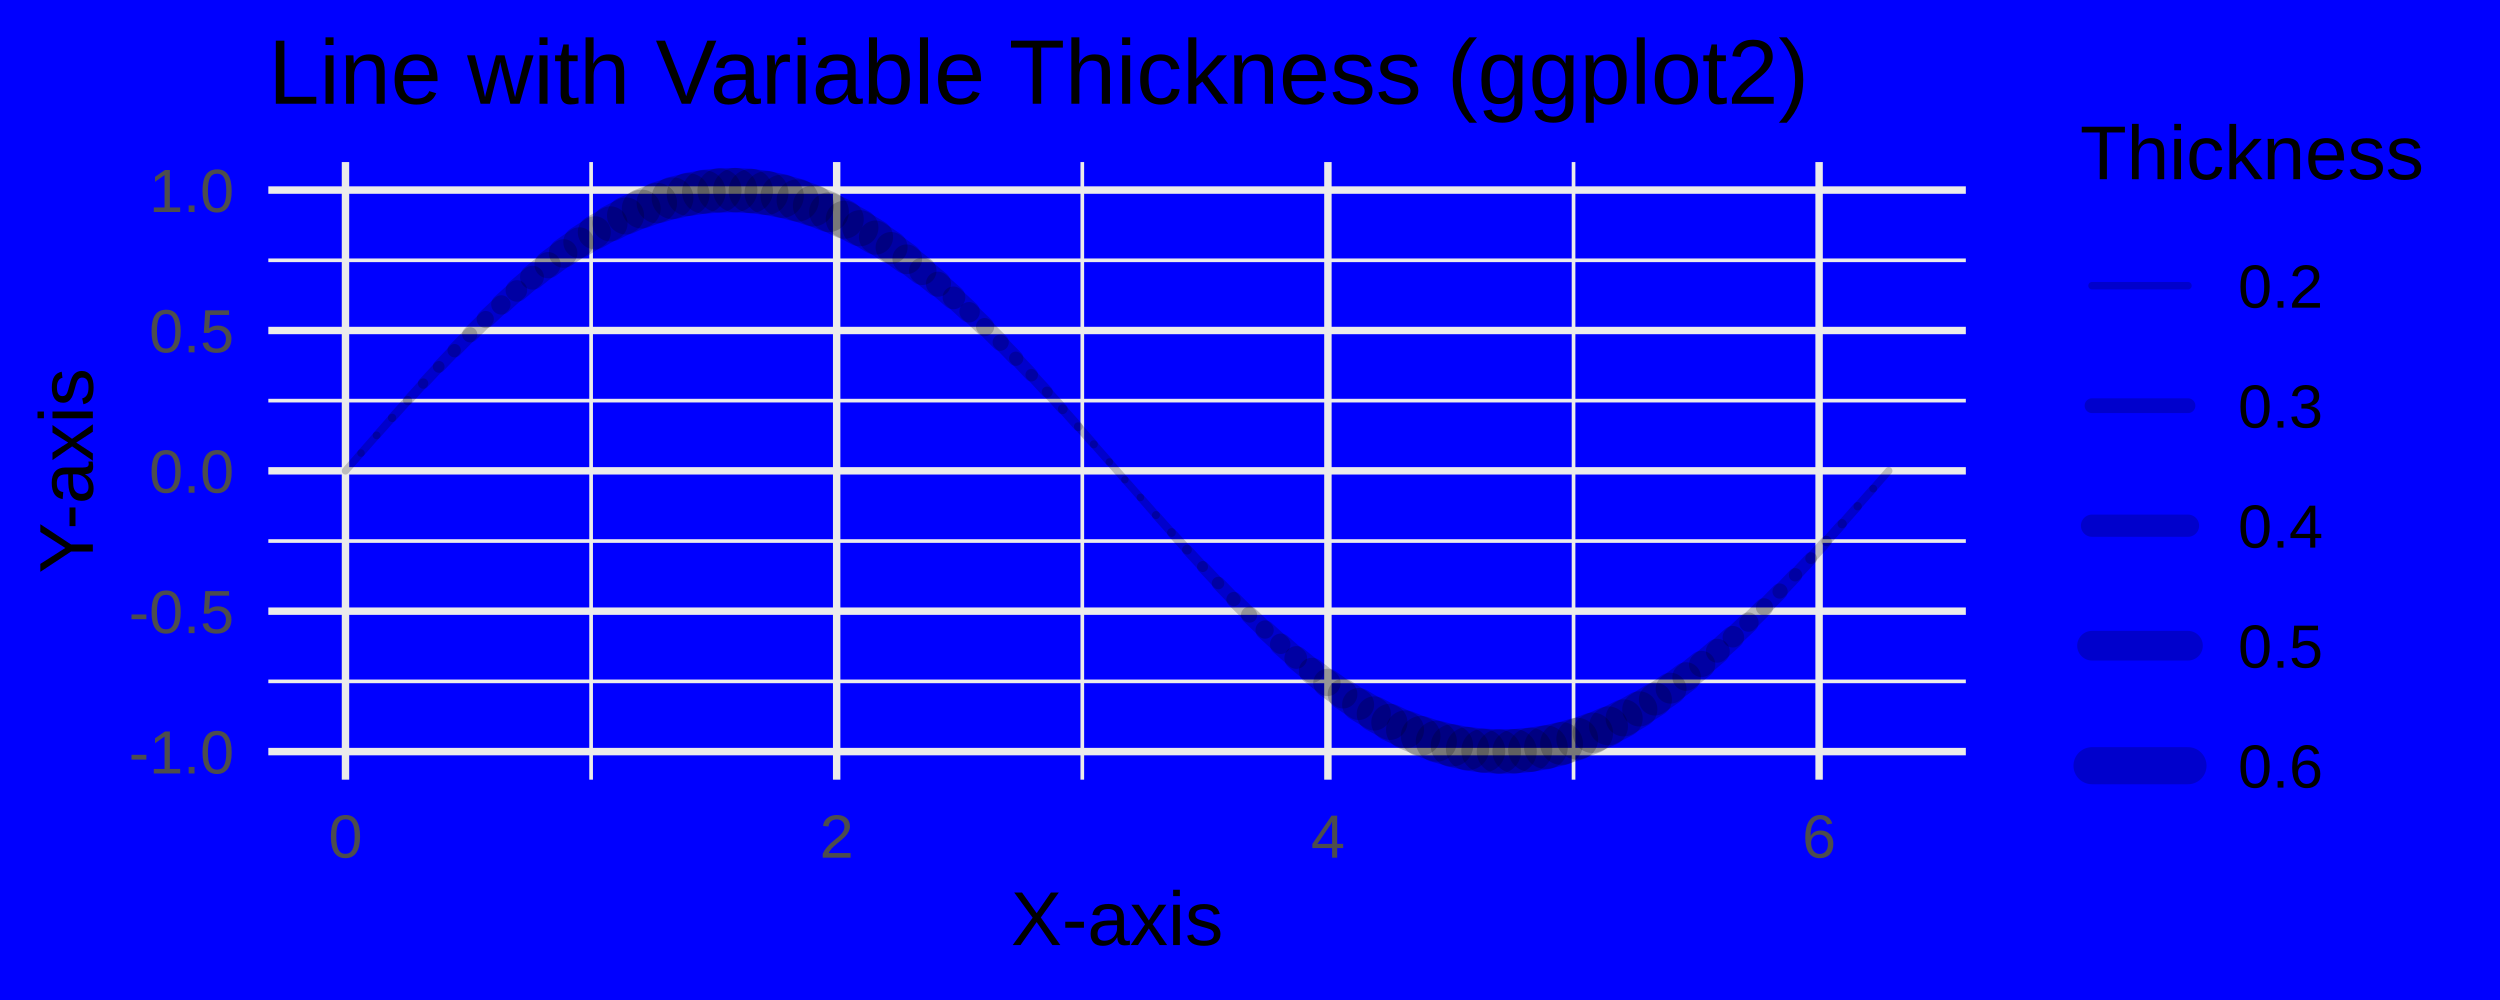
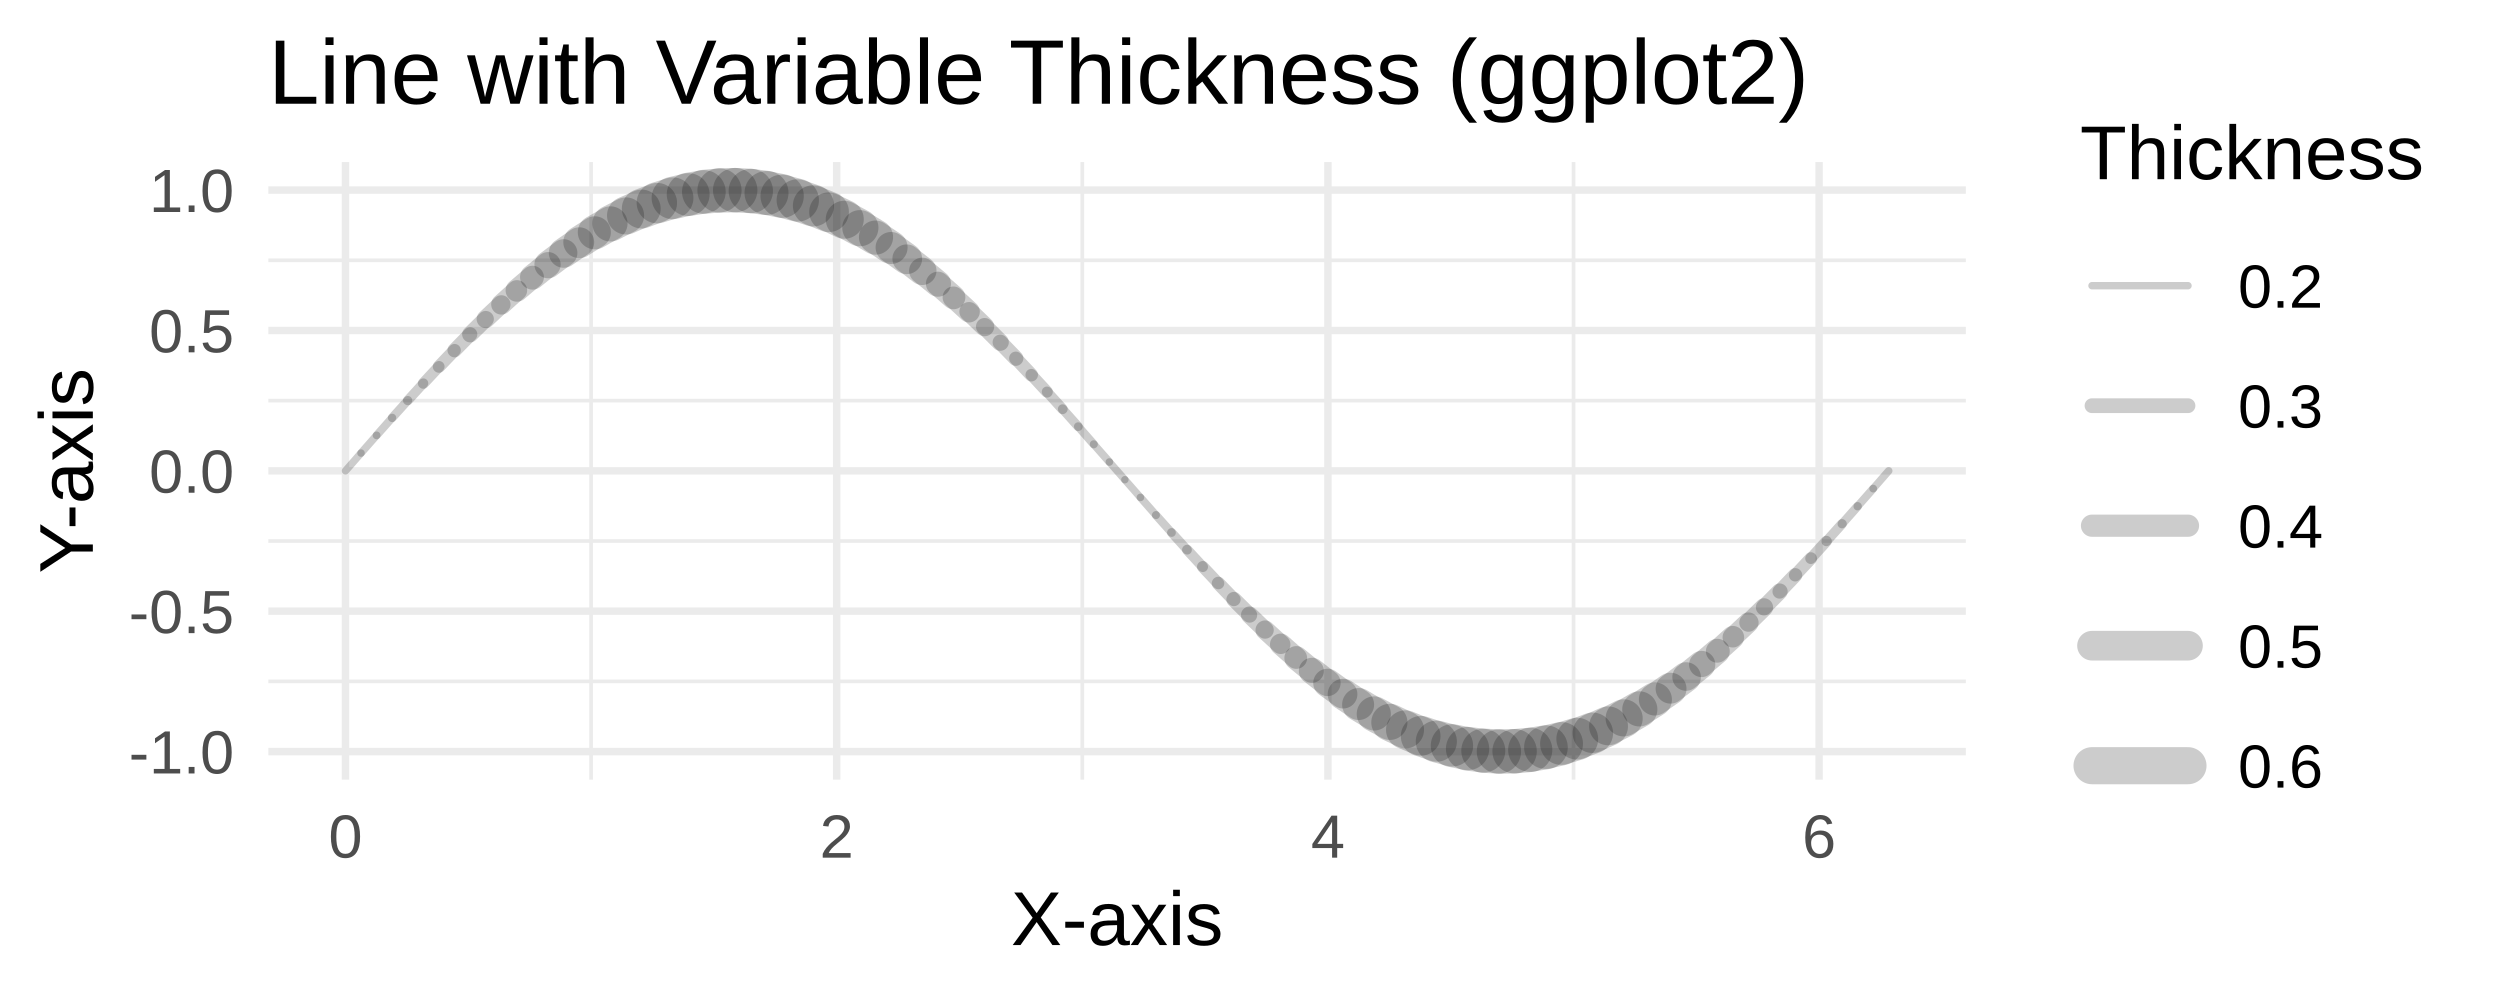
<svg xmlns="http://www.w3.org/2000/svg" class="svglite" width="360.00pt" height="144.00pt" viewBox="0 0 360.00 144.00">
  <defs>
    <style type="text/css">
    .svglite line, .svglite polyline, .svglite polygon, .svglite path, .svglite rect, .svglite circle {
      fill: none;
      stroke: #000000;
      stroke-linecap: round;
      stroke-linejoin: round;
      stroke-miterlimit: 10.00;
    }
    .svglite text {
      white-space: pre;
    }
  </style>
  </defs>
-   <rect width="100%" height="100%" style="stroke: none; fill: #0000FF;" />
+   <rect width="100%" height="100%" style="stroke: none; fill: #FFFFFF;" />
  <defs>
    <clipPath id="cpMC4wMHwzNjAuMDB8MC4wMHwxNDQuMDA=">
      <rect x="0.00" y="0.00" width="360.00" height="144.00" />
    </clipPath>
  </defs>
  <g clip-path="url(#cpMC4wMHwzNjAuMDB8MC4wMHwxNDQuMDA=)">
-     <rect x="0" y="0.00" width="360.00" height="144.00" style="stroke-width: 1.07; stroke: none; fill: #0000FF;" />
+     <rect x="0" y="0.00" width="360.00" height="144.00" style="stroke-width: 1.07; stroke: none; fill: #FFFFFF;" />
  </g>
  <defs>
    <clipPath id="cpMzguNjR8MjgzLjA4fDIzLjM0fDExMi4yNw==">
      <rect x="38.64" y="23.34" width="244.44" height="88.93" />
    </clipPath>
  </defs>
  <g clip-path="url(#cpMzguNjR8MjgzLjA4fDIzLjM0fDExMi4yNw==)">
-     <rect x="38.64" y="23.34" width="244.44" height="88.93" style="stroke-width: 1.07; stroke: none; fill: #0000FF;" />
+     <rect x="38.64" y="23.34" width="244.44" height="88.93" style="stroke-width: 1.07; stroke: none; fill: #FFFFFF;" />
    <polyline points="38.64,98.12 283.08,98.12 " style="stroke-width: 0.53; stroke: #EBEBEB; stroke-linecap: butt;" />
    <polyline points="38.64,77.91 283.08,77.91 " style="stroke-width: 0.53; stroke: #EBEBEB; stroke-linecap: butt;" />
    <polyline points="38.64,57.69 283.08,57.69 " style="stroke-width: 0.53; stroke: #EBEBEB; stroke-linecap: butt;" />
    <polyline points="38.64,37.48 283.08,37.48 " style="stroke-width: 0.53; stroke: #EBEBEB; stroke-linecap: butt;" />
    <polyline points="85.12,112.27 85.12,23.34 " style="stroke-width: 0.53; stroke: #EBEBEB; stroke-linecap: butt;" />
    <polyline points="155.85,112.27 155.85,23.34 " style="stroke-width: 0.53; stroke: #EBEBEB; stroke-linecap: butt;" />
    <polyline points="226.59,112.27 226.59,23.34 " style="stroke-width: 0.53; stroke: #EBEBEB; stroke-linecap: butt;" />
    <polyline points="38.64,108.23 283.08,108.23 " style="stroke-width: 1.07; stroke: #EBEBEB; stroke-linecap: butt;" />
    <polyline points="38.64,88.01 283.08,88.01 " style="stroke-width: 1.07; stroke: #EBEBEB; stroke-linecap: butt;" />
    <polyline points="38.64,67.80 283.08,67.80 " style="stroke-width: 1.07; stroke: #EBEBEB; stroke-linecap: butt;" />
    <polyline points="38.64,47.59 283.08,47.59 " style="stroke-width: 1.07; stroke: #EBEBEB; stroke-linecap: butt;" />
    <polyline points="38.64,27.37 283.08,27.37 " style="stroke-width: 1.07; stroke: #EBEBEB; stroke-linecap: butt;" />
    <polyline points="49.75,112.27 49.75,23.34 " style="stroke-width: 1.07; stroke: #EBEBEB; stroke-linecap: butt;" />
    <polyline points="120.48,112.27 120.48,23.34 " style="stroke-width: 1.07; stroke: #EBEBEB; stroke-linecap: butt;" />
    <polyline points="191.22,112.27 191.22,23.34 " style="stroke-width: 1.07; stroke: #EBEBEB; stroke-linecap: butt;" />
    <polyline points="261.95,112.27 261.95,23.34 " style="stroke-width: 1.07; stroke: #EBEBEB; stroke-linecap: butt;" />
    <line x1="49.75" y1="67.80" x2="51.99" y2="65.24" style="stroke-width: 1.07; stroke: #000000; stroke-opacity: 0.20;" />
    <line x1="51.99" y1="65.24" x2="54.24" y2="62.68" style="stroke-width: 1.09; stroke: #000000; stroke-opacity: 0.20;" />
    <line x1="54.24" y1="62.68" x2="56.48" y2="60.15" style="stroke-width: 1.15; stroke: #000000; stroke-opacity: 0.20;" />
    <line x1="56.48" y1="60.15" x2="58.73" y2="57.65" style="stroke-width: 1.26; stroke: #000000; stroke-opacity: 0.20;" />
    <line x1="58.73" y1="57.65" x2="60.97" y2="55.19" style="stroke-width: 1.40; stroke: #000000; stroke-opacity: 0.20;" />
    <line x1="60.97" y1="55.19" x2="63.22" y2="52.78" style="stroke-width: 1.59; stroke: #000000; stroke-opacity: 0.20;" />
    <line x1="63.22" y1="52.78" x2="65.46" y2="50.43" style="stroke-width: 1.80; stroke: #000000; stroke-opacity: 0.20;" />
    <line x1="65.46" y1="50.43" x2="67.71" y2="48.14" style="stroke-width: 2.05; stroke: #000000; stroke-opacity: 0.20;" />
    <line x1="67.71" y1="48.14" x2="69.95" y2="45.94" style="stroke-width: 2.33; stroke: #000000; stroke-opacity: 0.20;" />
    <line x1="69.95" y1="45.94" x2="72.20" y2="43.83" style="stroke-width: 2.63; stroke: #000000; stroke-opacity: 0.20;" />
    <line x1="72.20" y1="43.83" x2="74.44" y2="41.81" style="stroke-width: 2.94; stroke: #000000; stroke-opacity: 0.20;" />
    <line x1="74.44" y1="41.81" x2="76.69" y2="39.90" style="stroke-width: 3.27; stroke: #000000; stroke-opacity: 0.20;" />
    <line x1="76.69" y1="39.90" x2="78.93" y2="38.10" style="stroke-width: 3.61; stroke: #000000; stroke-opacity: 0.20;" />
    <line x1="78.93" y1="38.10" x2="81.17" y2="36.42" style="stroke-width: 3.95; stroke: #000000; stroke-opacity: 0.20;" />
    <line x1="81.17" y1="36.42" x2="83.42" y2="34.87" style="stroke-width: 4.28; stroke: #000000; stroke-opacity: 0.20;" />
    <line x1="83.42" y1="34.87" x2="85.66" y2="33.45" style="stroke-width: 4.61; stroke: #000000; stroke-opacity: 0.20;" />
    <line x1="85.66" y1="33.45" x2="87.91" y2="32.17" style="stroke-width: 4.92; stroke: #000000; stroke-opacity: 0.20;" />
    <line x1="87.91" y1="32.17" x2="90.15" y2="31.03" style="stroke-width: 5.21; stroke: #000000; stroke-opacity: 0.20;" />
    <line x1="90.15" y1="31.03" x2="92.40" y2="30.04" style="stroke-width: 5.48; stroke: #000000; stroke-opacity: 0.20;" />
    <line x1="92.40" y1="30.04" x2="94.64" y2="29.20" style="stroke-width: 5.72; stroke: #000000; stroke-opacity: 0.20;" />
    <line x1="94.64" y1="29.20" x2="96.89" y2="28.51" style="stroke-width: 5.93; stroke: #000000; stroke-opacity: 0.20;" />
    <line x1="96.89" y1="28.51" x2="99.13" y2="27.99" style="stroke-width: 6.11; stroke: #000000; stroke-opacity: 0.20;" />
    <line x1="99.13" y1="27.99" x2="101.38" y2="27.62" style="stroke-width: 6.24; stroke: #000000; stroke-opacity: 0.20;" />
    <line x1="101.38" y1="27.62" x2="103.62" y2="27.42" style="stroke-width: 6.34; stroke: #000000; stroke-opacity: 0.20;" />
    <line x1="103.62" y1="27.42" x2="105.87" y2="27.38" style="stroke-width: 6.39; stroke: #000000; stroke-opacity: 0.20;" />
    <line x1="105.87" y1="27.38" x2="108.11" y2="27.50" style="stroke-width: 6.40; stroke: #000000; stroke-opacity: 0.20;" />
    <line x1="108.11" y1="27.50" x2="110.36" y2="27.78" style="stroke-width: 6.37; stroke: #000000; stroke-opacity: 0.20;" />
    <line x1="110.36" y1="27.78" x2="112.60" y2="28.23" style="stroke-width: 6.30; stroke: #000000; stroke-opacity: 0.20;" />
    <line x1="112.60" y1="28.23" x2="114.84" y2="28.83" style="stroke-width: 6.18; stroke: #000000; stroke-opacity: 0.20;" />
    <line x1="114.84" y1="28.83" x2="117.09" y2="29.60" style="stroke-width: 6.02; stroke: #000000; stroke-opacity: 0.20;" />
    <line x1="117.09" y1="29.60" x2="119.33" y2="30.51" style="stroke-width: 5.83; stroke: #000000; stroke-opacity: 0.20;" />
    <line x1="119.33" y1="30.51" x2="121.58" y2="31.58" style="stroke-width: 5.61; stroke: #000000; stroke-opacity: 0.20;" />
    <line x1="121.58" y1="31.58" x2="123.82" y2="32.79" style="stroke-width: 5.35; stroke: #000000; stroke-opacity: 0.20;" />
    <line x1="123.82" y1="32.79" x2="126.07" y2="34.14" style="stroke-width: 5.07; stroke: #000000; stroke-opacity: 0.20;" />
    <line x1="126.07" y1="34.14" x2="128.31" y2="35.63" style="stroke-width: 4.77; stroke: #000000; stroke-opacity: 0.20;" />
    <line x1="128.31" y1="35.63" x2="130.56" y2="37.25" style="stroke-width: 4.45; stroke: #000000; stroke-opacity: 0.20;" />
    <line x1="130.56" y1="37.25" x2="132.80" y2="38.99" style="stroke-width: 4.11; stroke: #000000; stroke-opacity: 0.20;" />
    <line x1="132.80" y1="38.99" x2="135.05" y2="40.84" style="stroke-width: 3.78; stroke: #000000; stroke-opacity: 0.20;" />
    <line x1="135.05" y1="40.84" x2="137.29" y2="42.81" style="stroke-width: 3.44; stroke: #000000; stroke-opacity: 0.20;" />
    <line x1="137.29" y1="42.81" x2="139.54" y2="44.88" style="stroke-width: 3.11; stroke: #000000; stroke-opacity: 0.20;" />
    <line x1="139.54" y1="44.88" x2="141.78" y2="47.03" style="stroke-width: 2.78; stroke: #000000; stroke-opacity: 0.20;" />
    <line x1="141.78" y1="47.03" x2="144.03" y2="49.28" style="stroke-width: 2.48; stroke: #000000; stroke-opacity: 0.20;" />
    <line x1="144.03" y1="49.28" x2="146.27" y2="51.59" style="stroke-width: 2.19; stroke: #000000; stroke-opacity: 0.20;" />
    <line x1="146.27" y1="51.59" x2="148.51" y2="53.97" style="stroke-width: 1.92; stroke: #000000; stroke-opacity: 0.20;" />
    <line x1="148.51" y1="53.97" x2="150.76" y2="56.41" style="stroke-width: 1.69; stroke: #000000; stroke-opacity: 0.20;" />
    <line x1="150.76" y1="56.41" x2="153.00" y2="58.89" style="stroke-width: 1.49; stroke: #000000; stroke-opacity: 0.20;" />
    <line x1="153.00" y1="58.89" x2="155.25" y2="61.41" style="stroke-width: 1.33; stroke: #000000; stroke-opacity: 0.20;" />
    <line x1="155.25" y1="61.41" x2="157.49" y2="63.96" style="stroke-width: 1.20; stroke: #000000; stroke-opacity: 0.20;" />
    <line x1="157.49" y1="63.96" x2="159.74" y2="66.52" style="stroke-width: 1.12; stroke: #000000; stroke-opacity: 0.20;" />
    <line x1="159.74" y1="66.52" x2="161.98" y2="69.08" style="stroke-width: 1.07; stroke: #000000; stroke-opacity: 0.20;" />
    <line x1="161.98" y1="69.08" x2="164.23" y2="71.64" style="stroke-width: 1.07; stroke: #000000; stroke-opacity: 0.20;" />
    <line x1="164.23" y1="71.64" x2="166.47" y2="74.19" style="stroke-width: 1.12; stroke: #000000; stroke-opacity: 0.20;" />
    <line x1="166.47" y1="74.19" x2="168.72" y2="76.71" style="stroke-width: 1.20; stroke: #000000; stroke-opacity: 0.20;" />
    <line x1="168.72" y1="76.71" x2="170.96" y2="79.19" style="stroke-width: 1.33; stroke: #000000; stroke-opacity: 0.20;" />
    <line x1="170.96" y1="79.19" x2="173.21" y2="81.63" style="stroke-width: 1.49; stroke: #000000; stroke-opacity: 0.20;" />
    <line x1="173.21" y1="81.63" x2="175.45" y2="84.01" style="stroke-width: 1.69; stroke: #000000; stroke-opacity: 0.20;" />
    <line x1="175.45" y1="84.01" x2="177.69" y2="86.33" style="stroke-width: 1.92; stroke: #000000; stroke-opacity: 0.20;" />
    <line x1="177.69" y1="86.33" x2="179.94" y2="88.57" style="stroke-width: 2.19; stroke: #000000; stroke-opacity: 0.20;" />
    <line x1="179.94" y1="88.57" x2="182.18" y2="90.73" style="stroke-width: 2.48; stroke: #000000; stroke-opacity: 0.20;" />
    <line x1="182.18" y1="90.73" x2="184.43" y2="92.79" style="stroke-width: 2.78; stroke: #000000; stroke-opacity: 0.20;" />
    <line x1="184.43" y1="92.79" x2="186.67" y2="94.76" style="stroke-width: 3.11; stroke: #000000; stroke-opacity: 0.20;" />
    <line x1="186.67" y1="94.76" x2="188.92" y2="96.61" style="stroke-width: 3.44; stroke: #000000; stroke-opacity: 0.20;" />
    <line x1="188.92" y1="96.61" x2="191.16" y2="98.35" style="stroke-width: 3.78; stroke: #000000; stroke-opacity: 0.20;" />
    <line x1="191.16" y1="98.35" x2="193.41" y2="99.97" style="stroke-width: 4.11; stroke: #000000; stroke-opacity: 0.20;" />
    <line x1="193.41" y1="99.97" x2="195.65" y2="101.46" style="stroke-width: 4.45; stroke: #000000; stroke-opacity: 0.20;" />
    <line x1="195.65" y1="101.46" x2="197.90" y2="102.81" style="stroke-width: 4.77; stroke: #000000; stroke-opacity: 0.20;" />
    <line x1="197.90" y1="102.81" x2="200.14" y2="104.02" style="stroke-width: 5.07; stroke: #000000; stroke-opacity: 0.20;" />
    <line x1="200.14" y1="104.02" x2="202.39" y2="105.09" style="stroke-width: 5.35; stroke: #000000; stroke-opacity: 0.20;" />
    <line x1="202.39" y1="105.09" x2="204.63" y2="106.01" style="stroke-width: 5.61; stroke: #000000; stroke-opacity: 0.20;" />
    <line x1="204.63" y1="106.01" x2="206.88" y2="106.77" style="stroke-width: 5.83; stroke: #000000; stroke-opacity: 0.20;" />
    <line x1="206.88" y1="106.77" x2="209.12" y2="107.37" style="stroke-width: 6.02; stroke: #000000; stroke-opacity: 0.20;" />
    <line x1="209.12" y1="107.37" x2="211.36" y2="107.82" style="stroke-width: 6.18; stroke: #000000; stroke-opacity: 0.20;" />
    <line x1="211.36" y1="107.82" x2="213.61" y2="108.10" style="stroke-width: 6.30; stroke: #000000; stroke-opacity: 0.20;" />
    <line x1="213.61" y1="108.10" x2="215.85" y2="108.22" style="stroke-width: 6.37; stroke: #000000; stroke-opacity: 0.20;" />
    <line x1="215.85" y1="108.22" x2="218.10" y2="108.18" style="stroke-width: 6.40; stroke: #000000; stroke-opacity: 0.20;" />
    <line x1="218.10" y1="108.18" x2="220.34" y2="107.98" style="stroke-width: 6.39; stroke: #000000; stroke-opacity: 0.20;" />
    <line x1="220.34" y1="107.98" x2="222.59" y2="107.61" style="stroke-width: 6.34; stroke: #000000; stroke-opacity: 0.20;" />
    <line x1="222.59" y1="107.61" x2="224.83" y2="107.09" style="stroke-width: 6.24; stroke: #000000; stroke-opacity: 0.20;" />
    <line x1="224.83" y1="107.09" x2="227.08" y2="106.41" style="stroke-width: 6.11; stroke: #000000; stroke-opacity: 0.20;" />
    <line x1="227.08" y1="106.41" x2="229.32" y2="105.57" style="stroke-width: 5.93; stroke: #000000; stroke-opacity: 0.20;" />
    <line x1="229.32" y1="105.57" x2="231.57" y2="104.58" style="stroke-width: 5.72; stroke: #000000; stroke-opacity: 0.20;" />
    <line x1="231.57" y1="104.58" x2="233.81" y2="103.44" style="stroke-width: 5.48; stroke: #000000; stroke-opacity: 0.20;" />
    <line x1="233.81" y1="103.44" x2="236.06" y2="102.15" style="stroke-width: 5.21; stroke: #000000; stroke-opacity: 0.20;" />
    <line x1="236.06" y1="102.15" x2="238.30" y2="100.73" style="stroke-width: 4.92; stroke: #000000; stroke-opacity: 0.20;" />
    <line x1="238.30" y1="100.73" x2="240.55" y2="99.18" style="stroke-width: 4.61; stroke: #000000; stroke-opacity: 0.20;" />
    <line x1="240.55" y1="99.18" x2="242.79" y2="97.50" style="stroke-width: 4.28; stroke: #000000; stroke-opacity: 0.20;" />
    <line x1="242.79" y1="97.50" x2="245.03" y2="95.70" style="stroke-width: 3.95; stroke: #000000; stroke-opacity: 0.20;" />
    <line x1="245.03" y1="95.70" x2="247.28" y2="93.79" style="stroke-width: 3.61; stroke: #000000; stroke-opacity: 0.20;" />
    <line x1="247.28" y1="93.79" x2="249.52" y2="91.77" style="stroke-width: 3.27; stroke: #000000; stroke-opacity: 0.20;" />
    <line x1="249.52" y1="91.77" x2="251.77" y2="89.66" style="stroke-width: 2.94; stroke: #000000; stroke-opacity: 0.20;" />
    <line x1="251.77" y1="89.66" x2="254.01" y2="87.46" style="stroke-width: 2.63; stroke: #000000; stroke-opacity: 0.20;" />
    <line x1="254.01" y1="87.46" x2="256.26" y2="85.18" style="stroke-width: 2.33; stroke: #000000; stroke-opacity: 0.20;" />
    <line x1="256.26" y1="85.18" x2="258.50" y2="82.83" style="stroke-width: 2.05; stroke: #000000; stroke-opacity: 0.20;" />
    <line x1="258.50" y1="82.83" x2="260.75" y2="80.42" style="stroke-width: 1.80; stroke: #000000; stroke-opacity: 0.20;" />
    <line x1="260.75" y1="80.42" x2="262.99" y2="77.95" style="stroke-width: 1.59; stroke: #000000; stroke-opacity: 0.20;" />
    <line x1="262.99" y1="77.95" x2="265.24" y2="75.45" style="stroke-width: 1.40; stroke: #000000; stroke-opacity: 0.20;" />
    <line x1="265.24" y1="75.45" x2="267.48" y2="72.92" style="stroke-width: 1.26; stroke: #000000; stroke-opacity: 0.20;" />
    <line x1="267.48" y1="72.92" x2="269.73" y2="70.37" style="stroke-width: 1.15; stroke: #000000; stroke-opacity: 0.20;" />
    <line x1="269.73" y1="70.37" x2="271.97" y2="67.80" style="stroke-width: 1.09; stroke: #000000; stroke-opacity: 0.20;" />
  </g>
  <g clip-path="url(#cpMC4wMHwzNjAuMDB8MC4wMHwxNDQuMDA=)">
    <text x="33.71" y="111.38" text-anchor="end" style="font-size: 8.80px;fill: #4D4D4D; font-family: &quot;Arial&quot;;" textLength="15.16px" lengthAdjust="spacingAndGlyphs">-1.0</text>
    <text x="33.71" y="91.17" text-anchor="end" style="font-size: 8.80px;fill: #4D4D4D; font-family: &quot;Arial&quot;;" textLength="15.16px" lengthAdjust="spacingAndGlyphs">-0.5</text>
    <text x="33.71" y="70.95" text-anchor="end" style="font-size: 8.80px;fill: #4D4D4D; font-family: &quot;Arial&quot;;" textLength="12.23px" lengthAdjust="spacingAndGlyphs">0.0</text>
    <text x="33.71" y="50.74" text-anchor="end" style="font-size: 8.80px;fill: #4D4D4D; font-family: &quot;Arial&quot;;" textLength="12.23px" lengthAdjust="spacingAndGlyphs">0.5</text>
    <text x="33.71" y="30.53" text-anchor="end" style="font-size: 8.80px;fill: #4D4D4D; font-family: &quot;Arial&quot;;" textLength="12.23px" lengthAdjust="spacingAndGlyphs">1.0</text>
    <text x="49.75" y="123.50" text-anchor="middle" style="font-size: 8.80px;fill: #4D4D4D; font-family: &quot;Arial&quot;;" textLength="4.90px" lengthAdjust="spacingAndGlyphs">0</text>
    <text x="120.48" y="123.50" text-anchor="middle" style="font-size: 8.80px;fill: #4D4D4D; font-family: &quot;Arial&quot;;" textLength="4.90px" lengthAdjust="spacingAndGlyphs">2</text>
    <text x="191.22" y="123.50" text-anchor="middle" style="font-size: 8.80px;fill: #4D4D4D; font-family: &quot;Arial&quot;;" textLength="4.90px" lengthAdjust="spacingAndGlyphs">4</text>
    <text x="261.95" y="123.50" text-anchor="middle" style="font-size: 8.80px;fill: #4D4D4D; font-family: &quot;Arial&quot;;" textLength="4.90px" lengthAdjust="spacingAndGlyphs">6</text>
    <text x="160.86" y="136.09" text-anchor="middle" style="font-size: 11.00px; font-family: &quot;Arial&quot;;" textLength="30.56px" lengthAdjust="spacingAndGlyphs">X-axis</text>
    <text transform="translate(13.37,67.80) rotate(-90)" text-anchor="middle" style="font-size: 11.00px; font-family: &quot;Arial&quot;;" textLength="30.56px" lengthAdjust="spacingAndGlyphs">Y-axis</text>
    <text x="299.52" y="25.81" style="font-size: 11.00px; font-family: &quot;Arial&quot;;" textLength="49.52px" lengthAdjust="spacingAndGlyphs">Thickness</text>
    <line x1="301.25" y1="41.14" x2="315.07" y2="41.14" style="stroke-width: 1.07; stroke: #000000; stroke-opacity: 0.20;" />
    <line x1="301.25" y1="58.42" x2="315.07" y2="58.42" style="stroke-width: 2.13; stroke: #000000; stroke-opacity: 0.20;" />
    <line x1="301.25" y1="75.70" x2="315.07" y2="75.70" style="stroke-width: 3.20; stroke: #000000; stroke-opacity: 0.20;" />
    <line x1="301.25" y1="92.98" x2="315.07" y2="92.98" style="stroke-width: 4.27; stroke: #000000; stroke-opacity: 0.20;" />
    <line x1="301.25" y1="110.26" x2="315.07" y2="110.26" style="stroke-width: 5.34; stroke: #000000; stroke-opacity: 0.20;" />
    <text x="322.28" y="44.30" style="font-size: 8.80px; font-family: &quot;Arial&quot;;" textLength="12.23px" lengthAdjust="spacingAndGlyphs">0.2</text>
    <text x="322.28" y="61.58" style="font-size: 8.80px; font-family: &quot;Arial&quot;;" textLength="12.23px" lengthAdjust="spacingAndGlyphs">0.3</text>
    <text x="322.28" y="78.86" style="font-size: 8.80px; font-family: &quot;Arial&quot;;" textLength="12.23px" lengthAdjust="spacingAndGlyphs">0.4</text>
    <text x="322.28" y="96.14" style="font-size: 8.80px; font-family: &quot;Arial&quot;;" textLength="12.23px" lengthAdjust="spacingAndGlyphs">0.5</text>
    <text x="322.28" y="113.42" style="font-size: 8.80px; font-family: &quot;Arial&quot;;" textLength="12.23px" lengthAdjust="spacingAndGlyphs">0.6</text>
    <text x="38.64" y="14.94" style="font-size: 13.20px; font-family: &quot;Arial&quot;;" textLength="222.90px" lengthAdjust="spacingAndGlyphs">Line with Variable Thickness (ggplot2)</text>
  </g>
</svg>
